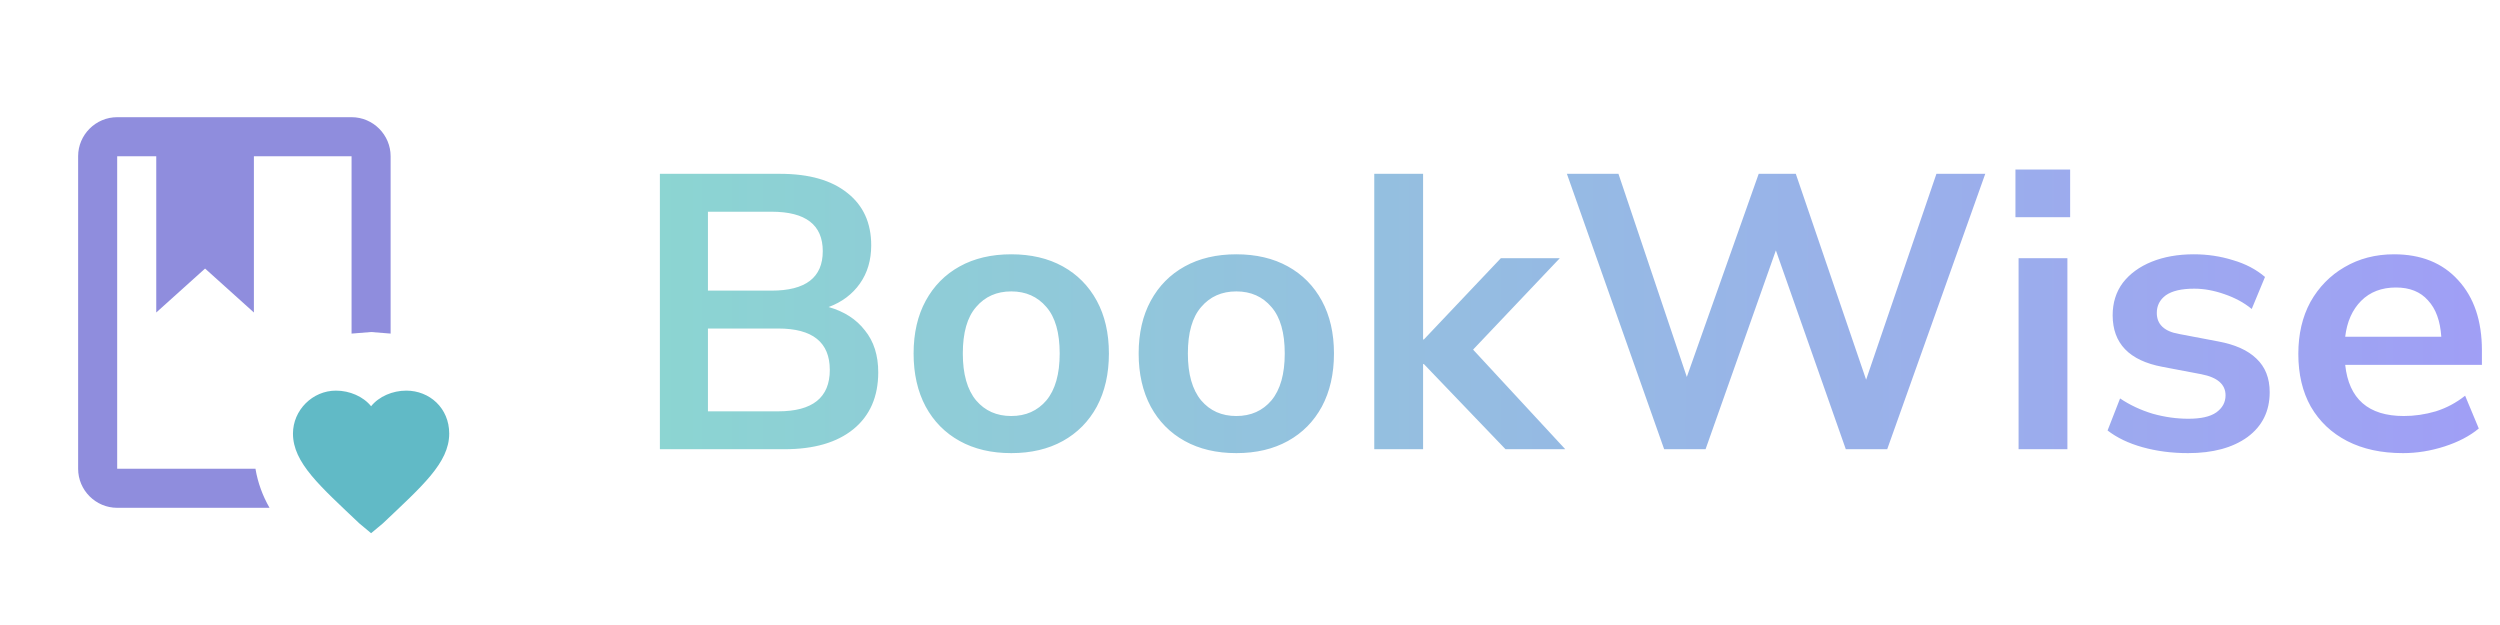
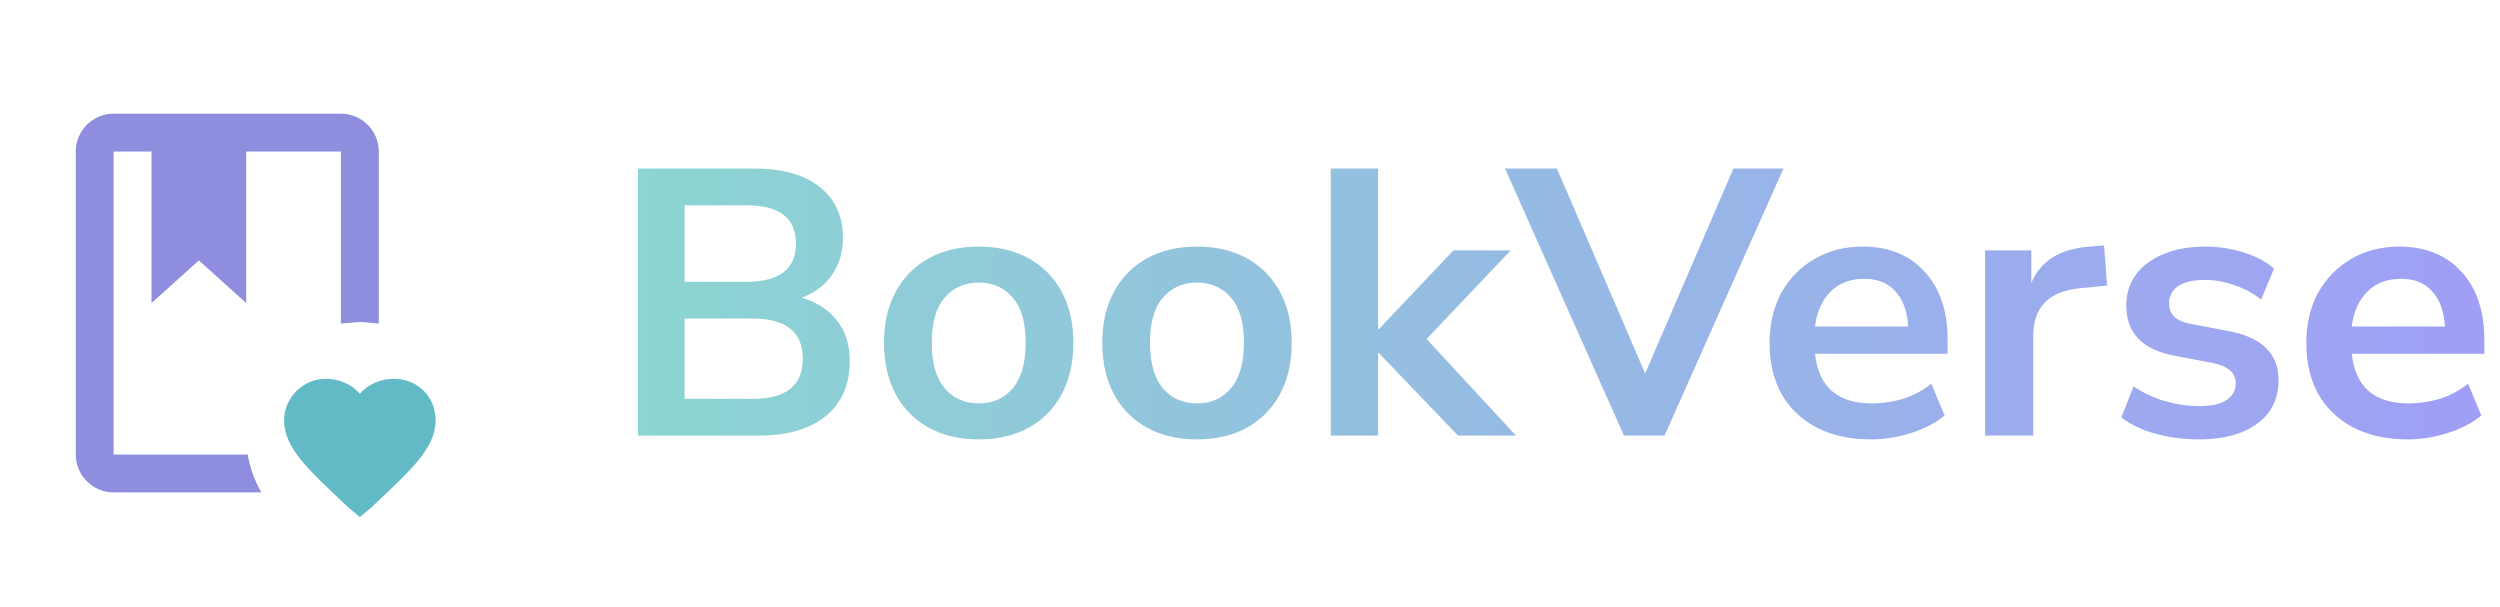
- <svg xmlns="http://www.w3.org/2000/svg" width="128" height="32" viewBox="0 0 128 32" fill="none">
+ <svg xmlns="http://www.w3.org/2000/svg" width="132" height="32" viewBox="0 0 132 32" fill="none">
  <g opacity="0.9">
    <path d="M19 27.3L18.4 26.8C16.4 24.9 15 23.7 15 22.2C15 21 16 20 17.2 20C17.9 20 18.6 20.3 19 20.8C19.4 20.3 20.1 20 20.8 20C22 20 23 20.9 23 22.2C23 23.7 21.6 24.9 19.6 26.8L19 27.3Z" fill="#50B2C0" />
    <path d="M18 6C19.1 6 20 6.9 20 8V17.08L19 17L18 17.08V8H13V16L10.5 13.75L8 16V8H6V24H13.08C13.2 24.72 13.45 25.39 13.8 26H6C4.9 26 4 25.1 4 24V8C4 6.9 4.9 6 6 6H18Z" fill="#8381D9" />
-     <path d="M33.786 23V8.9H39.946C41.426 8.9 42.573 9.227 43.386 9.88C44.199 10.52 44.606 11.413 44.606 12.56C44.606 13.32 44.413 13.973 44.026 14.52C43.639 15.067 43.106 15.467 42.426 15.72C43.226 15.947 43.846 16.347 44.286 16.92C44.739 17.48 44.966 18.193 44.966 19.06C44.966 20.313 44.539 21.287 43.686 21.98C42.846 22.66 41.673 23 40.166 23H33.786ZM36.246 14.88H39.506C41.253 14.88 42.126 14.207 42.126 12.86C42.126 11.513 41.253 10.84 39.506 10.84H36.246V14.88ZM36.246 21.06H39.846C41.606 21.06 42.486 20.353 42.486 18.94C42.486 17.527 41.606 16.82 39.846 16.82H36.246V21.06ZM51.776 23.2C50.762 23.2 49.882 22.993 49.136 22.58C48.389 22.167 47.809 21.58 47.396 20.82C46.982 20.047 46.776 19.14 46.776 18.1C46.776 17.06 46.982 16.16 47.396 15.4C47.809 14.64 48.389 14.053 49.136 13.64C49.882 13.227 50.762 13.02 51.776 13.02C52.789 13.02 53.669 13.227 54.416 13.64C55.162 14.053 55.742 14.64 56.156 15.4C56.569 16.16 56.776 17.06 56.776 18.1C56.776 19.14 56.569 20.047 56.156 20.82C55.742 21.58 55.162 22.167 54.416 22.58C53.669 22.993 52.789 23.2 51.776 23.2ZM51.776 21.3C52.522 21.3 53.122 21.033 53.576 20.5C54.029 19.953 54.256 19.153 54.256 18.1C54.256 17.033 54.029 16.24 53.576 15.72C53.122 15.187 52.522 14.92 51.776 14.92C51.029 14.92 50.429 15.187 49.976 15.72C49.522 16.24 49.296 17.033 49.296 18.1C49.296 19.153 49.522 19.953 49.976 20.5C50.429 21.033 51.029 21.3 51.776 21.3ZM63.299 23.2C62.286 23.2 61.406 22.993 60.659 22.58C59.912 22.167 59.332 21.58 58.919 20.82C58.506 20.047 58.299 19.14 58.299 18.1C58.299 17.06 58.506 16.16 58.919 15.4C59.332 14.64 59.912 14.053 60.659 13.64C61.406 13.227 62.286 13.02 63.299 13.02C64.312 13.02 65.192 13.227 65.939 13.64C66.686 14.053 67.266 14.64 67.679 15.4C68.092 16.16 68.299 17.06 68.299 18.1C68.299 19.14 68.092 20.047 67.679 20.82C67.266 21.58 66.686 22.167 65.939 22.58C65.192 22.993 64.312 23.2 63.299 23.2ZM63.299 21.3C64.046 21.3 64.646 21.033 65.099 20.5C65.552 19.953 65.779 19.153 65.779 18.1C65.779 17.033 65.552 16.24 65.099 15.72C64.646 15.187 64.046 14.92 63.299 14.92C62.552 14.92 61.952 15.187 61.499 15.72C61.046 16.24 60.819 17.033 60.819 18.1C60.819 19.153 61.046 19.953 61.499 20.5C61.952 21.033 62.552 21.3 63.299 21.3ZM70.362 23V8.9H72.862V17.38H72.903L76.843 13.22H79.862L75.422 17.9L80.142 23H77.082L72.903 18.64H72.862V23H70.362ZM85.205 23L80.225 8.9H82.865L86.365 19.3L90.045 8.9H91.945L95.545 19.44L99.145 8.9H101.645L96.625 23H94.505L90.925 12.82L87.325 23H85.205ZM103.191 11.12V8.68H105.991V11.12H103.191ZM103.351 23V13.22H105.851V23H103.351ZM112.028 23.2C111.202 23.2 110.428 23.1 109.708 22.9C108.988 22.7 108.388 22.413 107.908 22.04L108.548 20.4C109.042 20.733 109.595 20.993 110.208 21.18C110.822 21.353 111.435 21.44 112.048 21.44C112.688 21.44 113.162 21.333 113.468 21.12C113.788 20.893 113.948 20.6 113.948 20.24C113.948 19.68 113.535 19.32 112.708 19.16L110.708 18.78C109.015 18.46 108.168 17.58 108.168 16.14C108.168 15.5 108.342 14.947 108.688 14.48C109.048 14.013 109.542 13.653 110.168 13.4C110.795 13.147 111.515 13.02 112.328 13.02C113.022 13.02 113.688 13.12 114.328 13.32C114.968 13.507 115.515 13.793 115.968 14.18L115.288 15.82C114.902 15.5 114.435 15.247 113.888 15.06C113.355 14.873 112.842 14.78 112.348 14.78C111.695 14.78 111.208 14.893 110.888 15.12C110.582 15.347 110.428 15.647 110.428 16.02C110.428 16.607 110.808 16.967 111.568 17.1L113.568 17.48C114.435 17.64 115.088 17.933 115.528 18.36C115.982 18.787 116.208 19.36 116.208 20.08C116.208 21.053 115.828 21.82 115.068 22.38C114.308 22.927 113.295 23.2 112.028 23.2ZM123.034 23.2C121.927 23.2 120.974 22.993 120.174 22.58C119.374 22.167 118.754 21.58 118.314 20.82C117.887 20.06 117.674 19.16 117.674 18.12C117.674 17.107 117.881 16.22 118.294 15.46C118.721 14.7 119.301 14.107 120.034 13.68C120.781 13.24 121.627 13.02 122.574 13.02C123.961 13.02 125.054 13.46 125.854 14.34C126.667 15.22 127.074 16.42 127.074 17.94V18.68H120.074C120.261 20.427 121.261 21.3 123.074 21.3C123.621 21.3 124.167 21.22 124.714 21.06C125.261 20.887 125.761 20.62 126.214 20.26L126.914 21.94C126.447 22.327 125.861 22.633 125.154 22.86C124.447 23.087 123.741 23.2 123.034 23.2ZM122.674 14.72C121.941 14.72 121.347 14.947 120.894 15.4C120.441 15.853 120.167 16.467 120.074 17.24H124.994C124.941 16.427 124.714 15.807 124.314 15.38C123.927 14.94 123.381 14.72 122.674 14.72Z" fill="url(#paint0_linear_726_2403)" />
+     <path d="M33.687 23V8.9H39.846C41.327 8.9 42.473 9.227 43.286 9.88C44.1 10.52 44.507 11.413 44.507 12.56C44.507 13.32 44.313 13.973 43.926 14.52C43.54 15.067 43.007 15.467 42.327 15.72C43.127 15.947 43.746 16.347 44.187 16.92C44.64 17.48 44.867 18.193 44.867 19.06C44.867 20.313 44.44 21.287 43.587 21.98C42.746 22.66 41.573 23 40.066 23H33.687ZM36.147 14.88H39.407C41.153 14.88 42.026 14.207 42.026 12.86C42.026 11.513 41.153 10.84 39.407 10.84H36.147V14.88ZM36.147 21.06H39.746C41.507 21.06 42.386 20.353 42.386 18.94C42.386 17.527 41.507 16.82 39.746 16.82H36.147V21.06ZM51.676 23.2C50.663 23.2 49.783 22.993 49.036 22.58C48.289 22.167 47.709 21.58 47.296 20.82C46.883 20.047 46.676 19.14 46.676 18.1C46.676 17.06 46.883 16.16 47.296 15.4C47.709 14.64 48.289 14.053 49.036 13.64C49.783 13.227 50.663 13.02 51.676 13.02C52.689 13.02 53.569 13.227 54.316 13.64C55.063 14.053 55.643 14.64 56.056 15.4C56.469 16.16 56.676 17.06 56.676 18.1C56.676 19.14 56.469 20.047 56.056 20.82C55.643 21.58 55.063 22.167 54.316 22.58C53.569 22.993 52.689 23.2 51.676 23.2ZM51.676 21.3C52.423 21.3 53.023 21.033 53.476 20.5C53.929 19.953 54.156 19.153 54.156 18.1C54.156 17.033 53.929 16.24 53.476 15.72C53.023 15.187 52.423 14.92 51.676 14.92C50.929 14.92 50.329 15.187 49.876 15.72C49.423 16.24 49.196 17.033 49.196 18.1C49.196 19.153 49.423 19.953 49.876 20.5C50.329 21.033 50.929 21.3 51.676 21.3ZM63.2 23.2C62.186 23.2 61.306 22.993 60.559 22.58C59.813 22.167 59.233 21.58 58.819 20.82C58.406 20.047 58.2 19.14 58.2 18.1C58.2 17.06 58.406 16.16 58.819 15.4C59.233 14.64 59.813 14.053 60.559 13.64C61.306 13.227 62.186 13.02 63.2 13.02C64.213 13.02 65.093 13.227 65.84 13.64C66.586 14.053 67.166 14.64 67.579 15.4C67.993 16.16 68.2 17.06 68.2 18.1C68.2 19.14 67.993 20.047 67.579 20.82C67.166 21.58 66.586 22.167 65.84 22.58C65.093 22.993 64.213 23.2 63.2 23.2ZM63.2 21.3C63.946 21.3 64.546 21.033 64.999 20.5C65.453 19.953 65.68 19.153 65.68 18.1C65.68 17.033 65.453 16.24 64.999 15.72C64.546 15.187 63.946 14.92 63.2 14.92C62.453 14.92 61.853 15.187 61.4 15.72C60.946 16.24 60.719 17.033 60.719 18.1C60.719 19.153 60.946 19.953 61.4 20.5C61.853 21.033 62.453 21.3 63.2 21.3ZM70.263 23V8.9H72.763V17.38H72.803L76.743 13.22H79.763L75.323 17.9L80.043 23H76.983L72.803 18.64H72.763V23H70.263ZM85.746 23L79.466 8.9H82.206L86.865 19.72L91.525 8.9H94.165L87.885 23H85.746ZM98.794 23.2C97.687 23.2 96.734 22.993 95.934 22.58C95.134 22.167 94.514 21.58 94.074 20.82C93.647 20.06 93.434 19.16 93.434 18.12C93.434 17.107 93.641 16.22 94.054 15.46C94.481 14.7 95.061 14.107 95.794 13.68C96.54 13.24 97.387 13.02 98.334 13.02C99.721 13.02 100.814 13.46 101.614 14.34C102.427 15.22 102.834 16.42 102.834 17.94V18.68H95.834C96.02 20.427 97.02 21.3 98.834 21.3C99.38 21.3 99.927 21.22 100.474 21.06C101.02 20.887 101.52 20.62 101.974 20.26L102.674 21.94C102.207 22.327 101.62 22.633 100.914 22.86C100.207 23.087 99.501 23.2 98.794 23.2ZM98.434 14.72C97.701 14.72 97.107 14.947 96.654 15.4C96.201 15.853 95.927 16.467 95.834 17.24H100.754C100.7 16.427 100.474 15.807 100.074 15.38C99.687 14.94 99.141 14.72 98.434 14.72ZM104.814 23V13.22H107.254V14.94C107.734 13.78 108.76 13.14 110.334 13.02L111.094 12.96L111.254 15.08L109.814 15.22C108.174 15.38 107.354 16.22 107.354 17.74V23H104.814ZM116.128 23.2C115.301 23.2 114.528 23.1 113.808 22.9C113.088 22.7 112.488 22.413 112.008 22.04L112.648 20.4C113.141 20.733 113.695 20.993 114.308 21.18C114.921 21.353 115.535 21.44 116.148 21.44C116.788 21.44 117.261 21.333 117.568 21.12C117.888 20.893 118.048 20.6 118.048 20.24C118.048 19.68 117.635 19.32 116.808 19.16L114.808 18.78C113.115 18.46 112.268 17.58 112.268 16.14C112.268 15.5 112.441 14.947 112.788 14.48C113.148 14.013 113.641 13.653 114.268 13.4C114.895 13.147 115.615 13.02 116.428 13.02C117.121 13.02 117.788 13.12 118.428 13.32C119.068 13.507 119.615 13.793 120.068 14.18L119.388 15.82C119.001 15.5 118.535 15.247 117.988 15.06C117.455 14.873 116.941 14.78 116.448 14.78C115.795 14.78 115.308 14.893 114.988 15.12C114.681 15.347 114.528 15.647 114.528 16.02C114.528 16.607 114.908 16.967 115.668 17.1L117.668 17.48C118.535 17.64 119.188 17.933 119.628 18.36C120.081 18.787 120.308 19.36 120.308 20.08C120.308 21.053 119.928 21.82 119.168 22.38C118.408 22.927 117.395 23.2 116.128 23.2ZM127.134 23.2C126.027 23.2 125.074 22.993 124.274 22.58C123.474 22.167 122.854 21.58 122.414 20.82C121.987 20.06 121.774 19.16 121.774 18.12C121.774 17.107 121.98 16.22 122.394 15.46C122.82 14.7 123.4 14.107 124.134 13.68C124.88 13.24 125.727 13.02 126.674 13.02C128.06 13.02 129.154 13.46 129.954 14.34C130.767 15.22 131.174 16.42 131.174 17.94V18.68H124.174C124.36 20.427 125.36 21.3 127.174 21.3C127.72 21.3 128.267 21.22 128.814 21.06C129.36 20.887 129.86 20.62 130.314 20.26L131.014 21.94C130.547 22.327 129.96 22.633 129.254 22.86C128.547 23.087 127.84 23.2 127.134 23.2ZM126.774 14.72C126.04 14.72 125.447 14.947 124.994 15.4C124.54 15.853 124.267 16.467 124.174 17.24H129.094C129.04 16.427 128.814 15.807 128.414 15.38C128.027 14.94 127.48 14.72 126.774 14.72Z" fill="url(#paint0_linear_726_2443)" />
  </g>
  <defs>
-     <linearGradient id="paint0_linear_726_2403" x1="32" y1="16.314" x2="128" y2="16.314" gradientUnits="userSpaceOnUse">
+     <linearGradient id="paint0_linear_726_2443" x1="32" y1="16.314" x2="132" y2="16.314" gradientUnits="userSpaceOnUse">
      <stop stop-color="#7FD1CC" />
      <stop offset="1" stop-color="#9694F5" />
    </linearGradient>
  </defs>
</svg>
